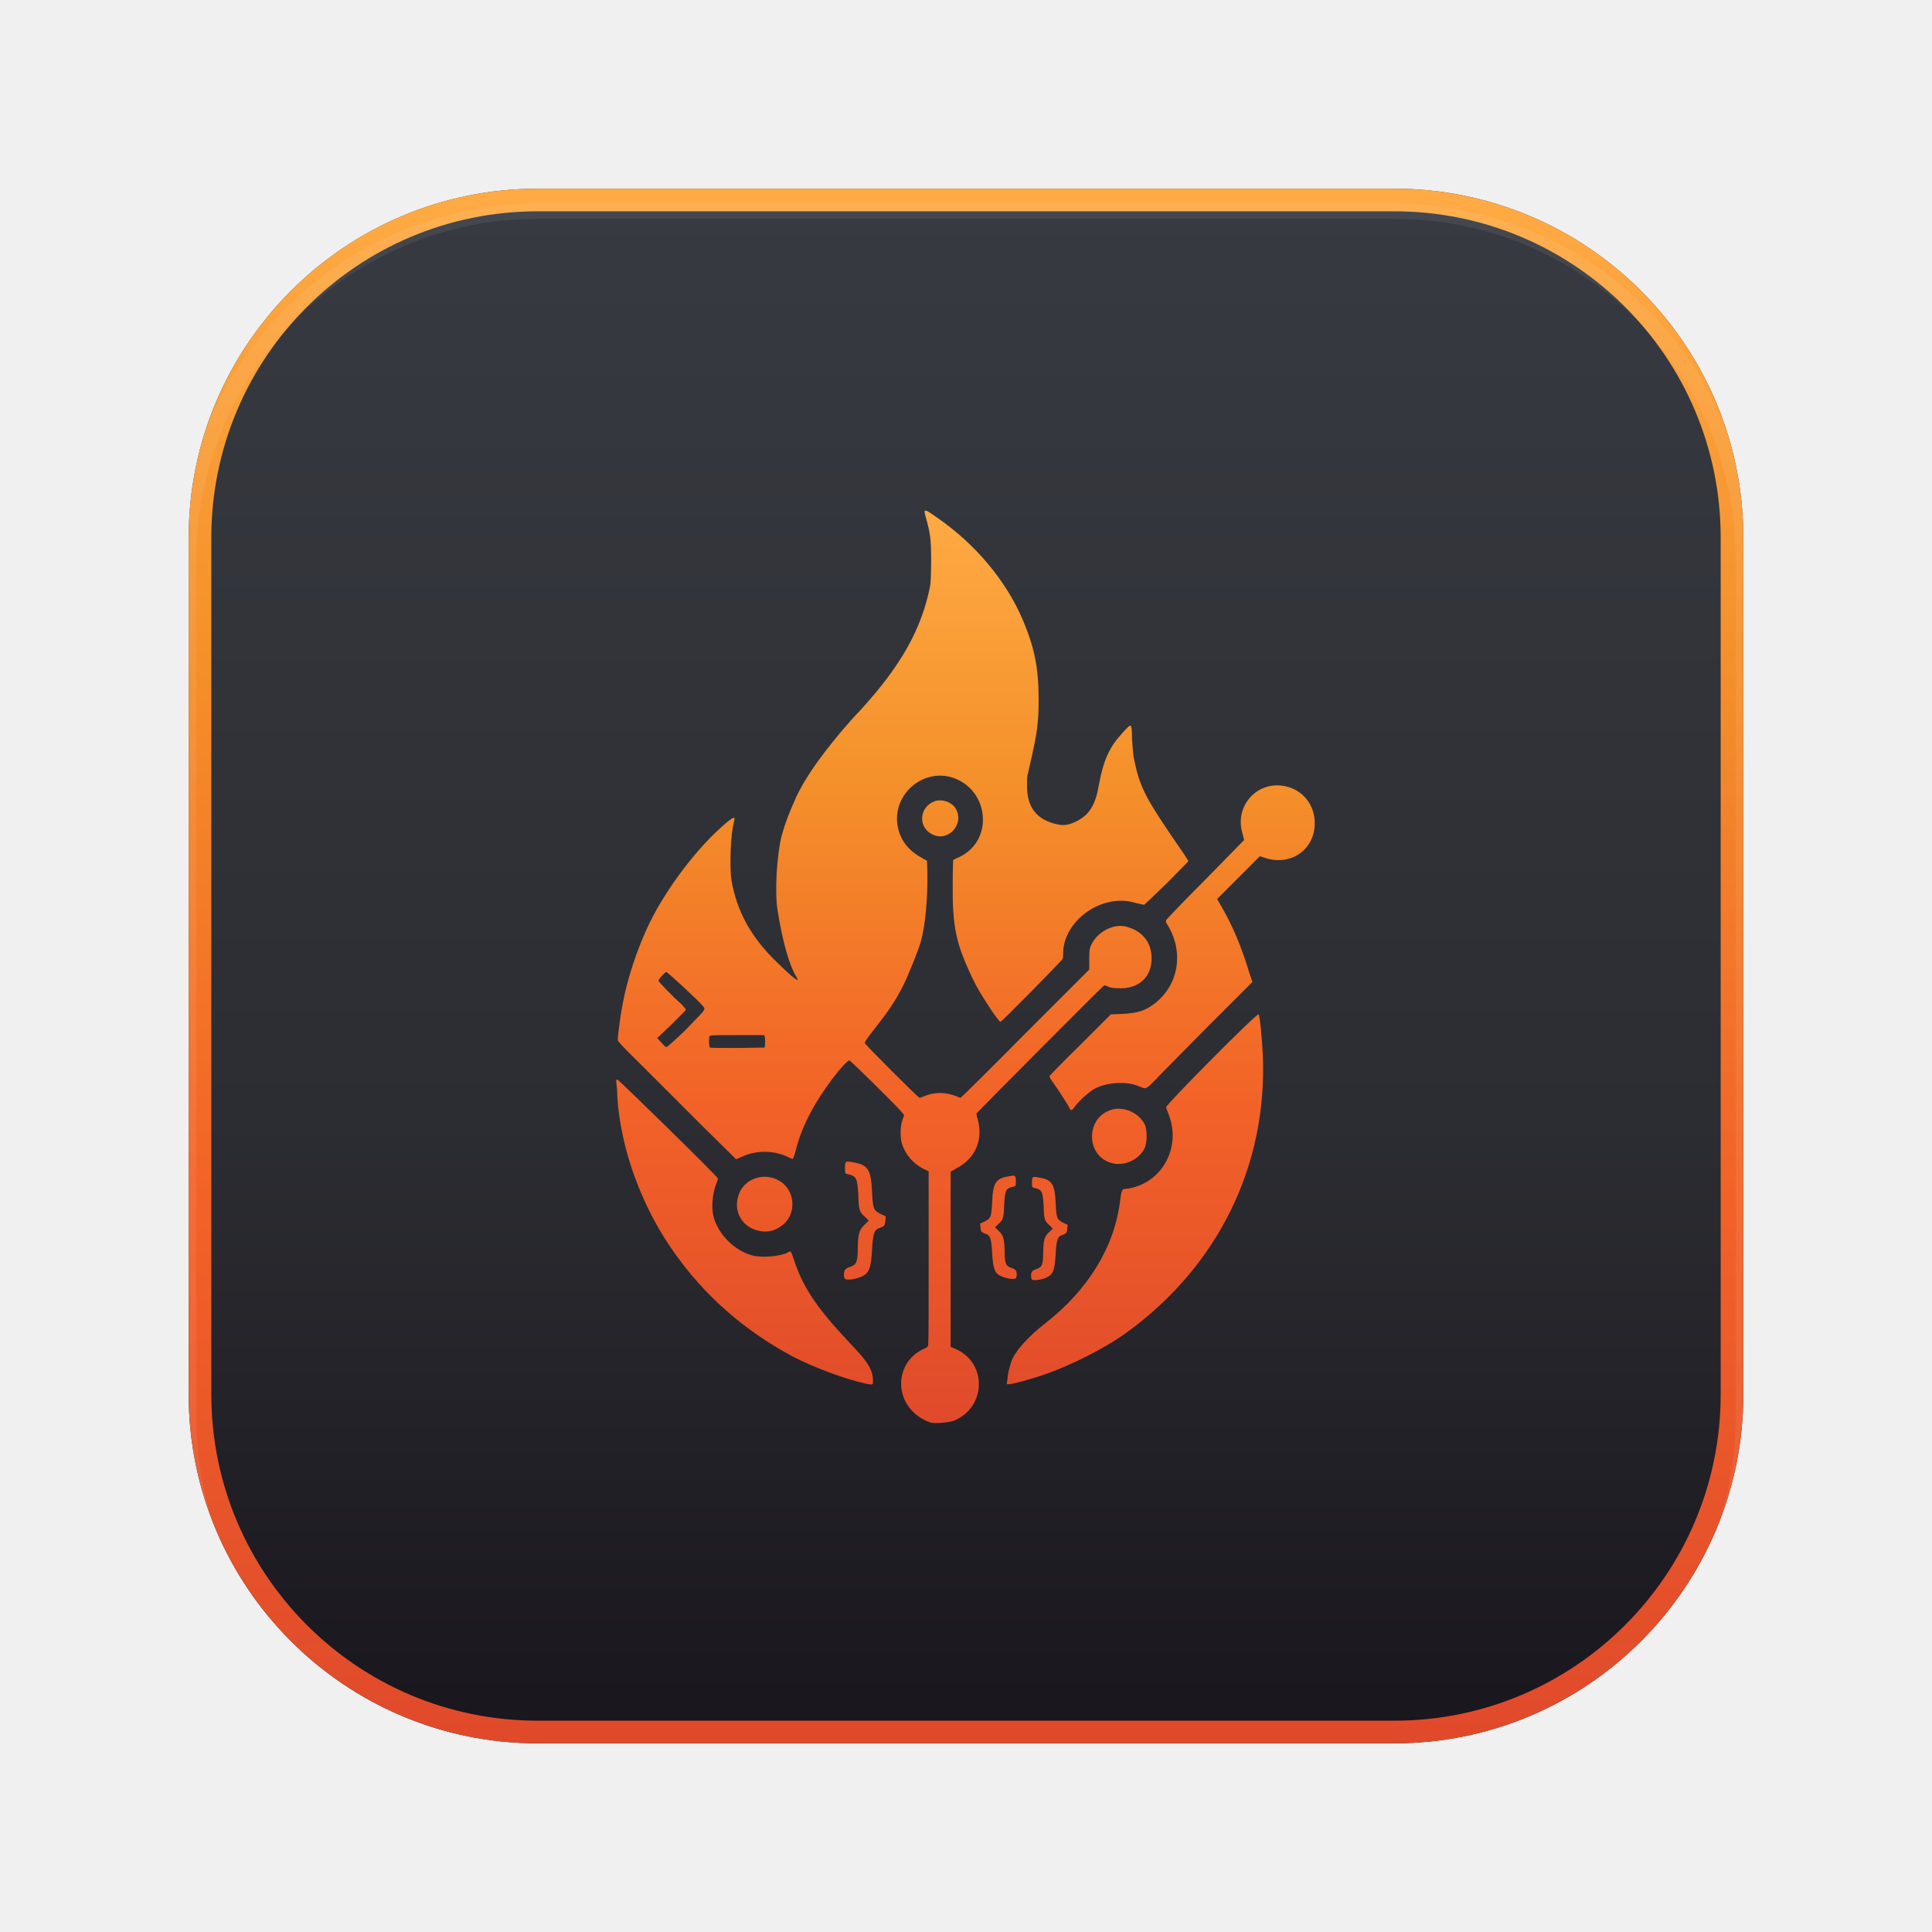
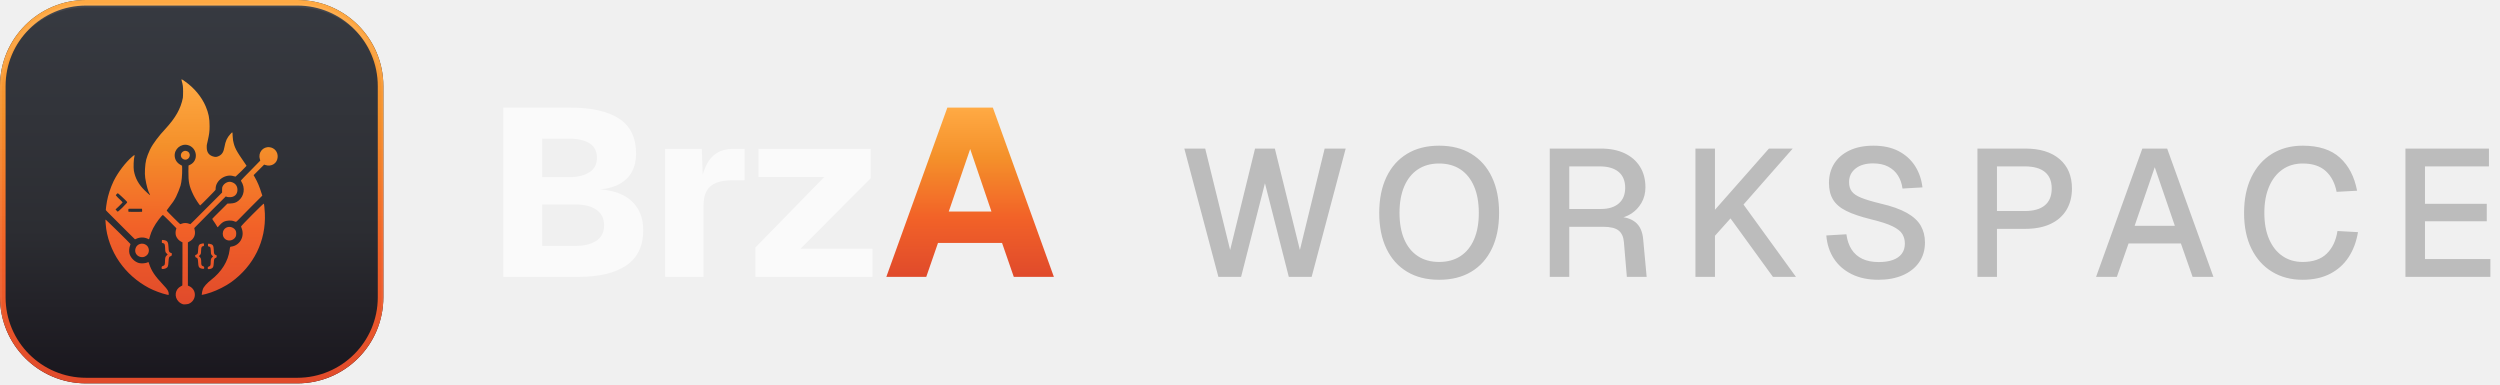
- <svg xmlns="http://www.w3.org/2000/svg" viewBox="0 0 1024 1024">
-   <defs>
-     <linearGradient id="brza-fire" gradientUnits="userSpaceOnUse" x1="0" y1="0.96" x2="0" y2="23.01">
-       <stop offset="0" stop-color="#FFAA44" />
-       <stop offset=".30" stop-color="#F4902A" />
-       <stop offset=".65" stop-color="#F26228" />
-       <stop offset="1" stop-color="#E04A2B" />
-     </linearGradient>
-     <linearGradient id="brza-fire-tile" x1="0" y1="0" x2="0" y2="1">
-       <stop offset="0" stop-color="#FFAA44" />
-       <stop offset=".30" stop-color="#F4902A" />
-       <stop offset=".65" stop-color="#F26228" />
-       <stop offset="1" stop-color="#E04A2B" />
-     </linearGradient>
-     <linearGradient id="brza-tile-dark" x1="0" y1="0" x2="0" y2="1">
-       <stop offset="0" stop-color="#373A41" />
-       <stop offset=".6" stop-color="#2C2D32" />
-       <stop offset="1" stop-color="#19161D" />
-     </linearGradient>
-     <linearGradient id="brza-tile-light" x1="0" y1="0" x2="0" y2="1">
-       <stop offset="0" stop-color="#FFFFFF" />
-       <stop offset="1" stop-color="#F6F6F8" />
-     </linearGradient>
-     <clipPath id="brza-tile-clip">
-       <rect x="100" y="100" width="824" height="824" rx="185" />
-     </clipPath>
-     <path id="brza-brace-close" d="M13.60 19.54C13.57 19.50 13.57 19.39 13.60 19.35C13.61 19.33 13.66 19.30 13.70 19.29C13.85 19.24 13.87 19.18 13.87 18.83C13.88 18.59 13.90 18.50 14.01 18.40L14.10 18.31L14.02 18.23C13.90 18.13 13.89 18.08 13.88 17.76C13.86 17.41 13.84 17.37 13.65 17.33C13.60 17.32 13.60 17.31 13.60 17.20C13.60 17.06 13.61 17.05 13.76 17.08C14.08 17.13 14.15 17.23 14.17 17.70C14.19 18.07 14.20 18.09 14.35 18.17L14.46 18.22L14.45 18.32C14.44 18.42 14.43 18.43 14.32 18.47C14.22 18.50 14.19 18.58 14.17 18.92C14.15 19.31 14.11 19.42 13.95 19.49C13.82 19.55 13.64 19.57 13.60 19.54Z" />
-   </defs>
-   <g id="tile">
-     <rect x="100" y="100" width="824" height="824" rx="185" fill="url(#brza-tile-dark)" />
-     <g clip-path="url(#brza-tile-clip)">
-       <rect x="100" y="100" width="824" height="824" rx="185" fill="none" stroke="url(#brza-fire-tile)" stroke-width="24" />
-       <rect x="100" y="100" width="824" height="824" rx="185" fill="none" stroke="#FFFFFF" stroke-opacity=".07" stroke-width="8" transform="translate(0 12)" />
+ <svg xmlns="http://www.w3.org/2000/svg" viewBox="0 0 650.19 100" width="650.19" height="100">
+   <g transform="translate(0 0) scale(0.121) translate(-100 -100)">
+     <defs>
+       <linearGradient id="brza-fire" gradientUnits="userSpaceOnUse" x1="0" y1="0.96" x2="0" y2="23.01">
+         <stop offset="0" stop-color="#FFAA44" />
+         <stop offset=".30" stop-color="#F4902A" />
+         <stop offset=".65" stop-color="#F26228" />
+         <stop offset="1" stop-color="#E04A2B" />
+       </linearGradient>
+       <linearGradient id="brza-fire-tile" x1="0" y1="0" x2="0" y2="1">
+         <stop offset="0" stop-color="#FFAA44" />
+         <stop offset=".30" stop-color="#F4902A" />
+         <stop offset=".65" stop-color="#F26228" />
+         <stop offset="1" stop-color="#E04A2B" />
+       </linearGradient>
+       <linearGradient id="brza-tile-dark" x1="0" y1="0" x2="0" y2="1">
+         <stop offset="0" stop-color="#373A41" />
+         <stop offset=".6" stop-color="#2C2D32" />
+         <stop offset="1" stop-color="#19161D" />
+       </linearGradient>
+       <linearGradient id="brza-tile-light" x1="0" y1="0" x2="0" y2="1">
+         <stop offset="0" stop-color="#FFFFFF" />
+         <stop offset="1" stop-color="#F6F6F8" />
+       </linearGradient>
+       <clipPath id="brza-tile-clip">
+         <rect x="100" y="100" width="824" height="824" rx="185" />
+       </clipPath>
+       <path id="brza-brace-close" d="M13.60 19.54C13.57 19.50 13.57 19.39 13.60 19.35C13.61 19.33 13.66 19.30 13.70 19.29C13.85 19.24 13.87 19.18 13.87 18.83C13.88 18.59 13.90 18.50 14.01 18.40L14.10 18.31L14.02 18.23C13.90 18.13 13.89 18.08 13.88 17.76C13.86 17.41 13.84 17.37 13.65 17.33C13.60 17.32 13.60 17.31 13.60 17.20C13.60 17.06 13.61 17.05 13.76 17.08C14.08 17.13 14.15 17.23 14.17 17.70C14.19 18.07 14.20 18.09 14.35 18.17L14.46 18.22L14.45 18.32C14.44 18.42 14.43 18.43 14.32 18.47C14.22 18.50 14.19 18.58 14.17 18.92C14.15 19.31 14.11 19.42 13.95 19.49C13.82 19.55 13.64 19.57 13.60 19.54Z" />
+     </defs>
+     <g id="tile">
+       <rect x="100" y="100" width="824" height="824" rx="185" fill="url(#brza-tile-dark)" />
+       <g clip-path="url(#brza-tile-clip)">
+         <rect x="100" y="100" width="824" height="824" rx="185" fill="none" stroke="url(#brza-fire-tile)" stroke-width="24" />
+         <rect x="100" y="100" width="824" height="824" rx="185" fill="none" stroke="#FFFFFF" stroke-opacity=".07" stroke-width="8" transform="translate(0 12)" />
+       </g>
+     </g>
+     <g id="flame" transform="translate(512 512) scale(22) translate(-12.01 -11.985)" fill="url(#brza-fire)">
+       <path id="flame-glyph" fill-rule="evenodd" d="M11.18 22.99C11.05 22.96 10.84 22.84 10.73 22.72C10.27 22.26 10.39 21.51 10.95 21.23C11.10 21.16 11.10 21.16 11.10 21.08C11.11 21.03 11.11 20.08 11.11 18.96L11.11 16.93L10.98 16.87C10.74 16.74 10.58 16.56 10.48 16.31C10.42 16.15 10.42 15.86 10.48 15.69L10.52 15.58L10.45 15.49C10.31 15.33 9.23 14.26 9.20 14.26C9.16 14.26 8.98 14.45 8.80 14.69C8.35 15.29 8.07 15.82 7.92 16.38C7.89 16.51 7.85 16.62 7.84 16.63C7.84 16.64 7.78 16.62 7.71 16.58C7.36 16.42 6.94 16.42 6.59 16.59L6.47 16.64L5.67 15.85C5.23 15.41 4.59 14.77 4.25 14.43C3.78 13.97 3.62 13.80 3.62 13.77C3.62 13.67 3.68 13.21 3.73 12.94C3.85 12.29 4.08 11.59 4.38 10.96C4.80 10.10 5.56 9.10 6.23 8.54C6.42 8.38 6.46 8.37 6.42 8.52C6.34 8.78 6.31 9.59 6.36 9.92C6.49 10.67 6.83 11.29 7.44 11.88C7.87 12.30 8.03 12.42 7.92 12.24C7.76 11.98 7.59 11.41 7.47 10.64C7.40 10.20 7.45 9.32 7.57 8.84C7.66 8.52 7.75 8.29 7.93 7.89C8.08 7.58 8.31 7.22 8.57 6.88C8.81 6.56 9.16 6.14 9.44 5.85C10.44 4.76 10.94 3.88 11.15 2.81C11.16 2.71 11.17 2.51 11.17 2.20C11.17 1.70 11.15 1.56 11.04 1.17C10.98 0.96 11.00 0.96 11.31 1.18C12.24 1.82 12.98 2.71 13.38 3.65C13.66 4.32 13.76 4.79 13.76 5.58C13.76 6.12 13.72 6.39 13.57 7.05C13.54 7.17 13.51 7.31 13.50 7.36C13.48 7.40 13.48 7.53 13.48 7.65C13.48 8.16 13.71 8.46 14.20 8.57C14.36 8.61 14.49 8.59 14.69 8.49C14.98 8.34 15.13 8.10 15.21 7.63C15.32 7.03 15.46 6.72 15.77 6.38C16.01 6.12 16.00 6.11 16.01 6.52C16.02 6.70 16.04 6.90 16.05 6.96C16.20 7.70 16.31 7.91 17.27 9.30L17.37 9.46L16.86 9.98C16.57 10.26 16.32 10.50 16.30 10.51C16.29 10.51 16.20 10.49 16.11 10.47C15.31 10.21 14.35 10.88 14.35 11.69C14.35 11.73 14.35 11.79 14.34 11.81C14.32 11.86 12.87 13.33 12.84 13.33C12.79 13.33 12.32 12.61 12.19 12.33C11.76 11.44 11.68 11.04 11.69 9.98C11.69 9.68 11.70 9.43 11.70 9.43C11.71 9.43 11.77 9.39 11.85 9.36C12.71 8.95 12.56 7.68 11.63 7.43C10.96 7.26 10.30 7.82 10.35 8.51C10.38 8.88 10.58 9.18 10.93 9.37L11.07 9.45L11.08 9.72C11.09 10.35 11.03 11.03 10.92 11.40C10.86 11.62 10.61 12.23 10.49 12.47C10.28 12.87 10.19 13.01 9.69 13.65C9.62 13.74 9.57 13.82 9.57 13.84C9.58 13.88 10.86 15.16 10.89 15.16C10.91 15.16 10.96 15.14 11.01 15.12C11.24 15.02 11.52 15.02 11.77 15.12C11.82 15.14 11.87 15.16 11.88 15.16C11.89 15.16 12.59 14.47 13.44 13.61L14.98 12.07L14.98 11.81C14.98 11.59 14.99 11.55 15.03 11.47C15.18 11.16 15.55 10.97 15.84 11.03C16.23 11.12 16.46 11.38 16.48 11.75C16.51 12.24 16.17 12.56 15.65 12.52C15.56 12.52 15.46 12.50 15.43 12.48C15.39 12.46 15.35 12.45 15.34 12.45C15.32 12.45 12.28 15.51 12.26 15.54C12.26 15.55 12.27 15.61 12.29 15.67C12.43 16.17 12.24 16.62 11.78 16.86L11.64 16.94L11.64 19.05L11.64 21.16L11.78 21.22C12.53 21.57 12.49 22.62 11.72 22.94C11.61 22.98 11.30 23.01 11.18 22.99ZM9.61 22.05C9.13 21.95 8.32 21.65 7.83 21.39C6.67 20.77 5.70 19.92 4.96 18.86C4.19 17.77 3.69 16.39 3.61 15.14C3.61 15.04 3.60 14.90 3.59 14.84C3.58 14.74 3.58 14.72 3.61 14.72C3.64 14.72 6.02 17.05 6.03 17.10C6.04 17.11 6.02 17.17 5.99 17.24C5.90 17.47 5.87 17.81 5.93 18.03C6.04 18.45 6.44 18.85 6.87 18.96C7.11 19.02 7.54 18.98 7.71 18.89C7.79 18.84 7.79 18.84 7.85 19.02C8.08 19.73 8.40 20.21 9.26 21.12C9.66 21.54 9.77 21.72 9.77 21.99C9.77 22.08 9.76 22.08 9.61 22.05ZM13.01 21.93C13.02 21.81 13.03 21.75 13.10 21.52C13.17 21.29 13.51 20.91 13.91 20.60C14.94 19.80 15.58 18.77 15.72 17.66C15.76 17.36 15.76 17.36 15.89 17.35C16.70 17.24 17.19 16.40 16.91 15.61C16.87 15.51 16.84 15.41 16.83 15.39C16.82 15.33 19.02 13.11 19.06 13.15C19.09 13.19 19.14 13.71 19.16 14.11C19.28 16.79 18.08 19.23 15.86 20.83C15.35 21.20 14.51 21.62 13.89 21.83C13.58 21.94 13.13 22.06 13.05 22.06L12.99 22.06L13.01 21.93ZM7.00 18.36C6.62 18.27 6.41 17.91 6.52 17.54C6.64 17.08 7.22 16.91 7.60 17.22C7.92 17.49 7.90 18.02 7.56 18.25C7.38 18.38 7.20 18.41 7.00 18.36ZM15.51 16.73C14.89 16.55 14.89 15.64 15.51 15.45C15.80 15.36 16.16 15.51 16.31 15.79C16.38 15.91 16.38 16.25 16.31 16.38C16.17 16.66 15.81 16.82 15.51 16.73ZM14.50 15.40C14.46 15.31 14.14 14.83 14.07 14.74C14.04 14.70 14.02 14.65 14.02 14.64C14.03 14.62 14.36 14.28 14.77 13.88L15.50 13.15L15.77 13.14C16.16 13.12 16.34 13.06 16.58 12.87C17.15 12.41 17.26 11.61 16.85 10.97C16.82 10.92 16.82 10.91 16.84 10.87C16.86 10.84 17.28 10.40 17.79 9.89L18.71 8.95L18.67 8.79C18.48 8.16 18.98 7.56 19.62 7.64C20.11 7.70 20.44 8.11 20.41 8.60C20.38 9.21 19.81 9.58 19.21 9.38L19.09 9.34L18.58 9.85L18.06 10.37L18.18 10.58C18.45 11.05 18.65 11.54 18.83 12.13L18.91 12.37L17.83 13.45C17.24 14.05 16.67 14.62 16.58 14.72C16.34 14.96 16.36 14.96 16.17 14.88C15.88 14.76 15.44 14.78 15.13 14.93C14.98 15.01 14.76 15.21 14.64 15.36C14.56 15.48 14.54 15.48 14.50 15.40ZM7.17 13.85C7.17 13.79 7.17 13.72 7.16 13.69L7.15 13.65L6.50 13.65C5.92 13.65 5.84 13.65 5.83 13.68C5.81 13.74 5.82 13.94 5.84 13.95C5.86 13.96 6.16 13.96 6.51 13.96L7.16 13.95L7.17 13.85ZM5.22 13.56C5.43 13.34 5.64 13.13 5.67 13.09C5.72 13.01 5.72 13.01 5.68 12.96C5.58 12.83 4.82 12.13 4.79 12.13C4.76 12.13 4.60 12.30 4.60 12.34C4.60 12.36 4.92 12.70 5.16 12.91C5.21 12.97 5.26 13.02 5.26 13.04C5.26 13.05 5.10 13.21 4.92 13.39L4.57 13.72L4.67 13.83C4.72 13.89 4.78 13.94 4.79 13.94C4.81 13.94 5.00 13.77 5.22 13.56ZM11.21 8.82C10.82 8.64 10.89 8.10 11.31 8.00C11.47 7.97 11.68 8.05 11.76 8.19C11.98 8.55 11.60 9.00 11.21 8.82Z" />
+       <use href="#brza-brace-close" />
+       <use href="#brza-brace-close" transform="matrix(-1 0 0 1 26.81 -0.03)" />
+       <use href="#brza-brace-close" transform="matrix(1.143 0 0 1.143 -6.45 -2.81)" />
    </g>
  </g>
-   <g id="flame" transform="translate(512 512) scale(22) translate(-12.01 -11.985)" fill="url(#brza-fire)">
-     <path id="flame-glyph" fill-rule="evenodd" d="M11.18 22.99C11.05 22.96 10.84 22.84 10.73 22.72C10.27 22.26 10.39 21.51 10.95 21.23C11.10 21.16 11.10 21.16 11.10 21.08C11.11 21.03 11.11 20.08 11.11 18.96L11.11 16.93L10.98 16.87C10.74 16.74 10.58 16.56 10.48 16.31C10.42 16.15 10.42 15.86 10.48 15.69L10.52 15.58L10.45 15.49C10.31 15.33 9.23 14.26 9.20 14.26C9.16 14.26 8.98 14.45 8.80 14.69C8.35 15.29 8.07 15.82 7.92 16.38C7.89 16.51 7.85 16.62 7.84 16.63C7.84 16.64 7.78 16.62 7.71 16.58C7.36 16.42 6.94 16.42 6.59 16.59L6.47 16.64L5.67 15.85C5.23 15.41 4.59 14.77 4.25 14.43C3.78 13.97 3.62 13.80 3.62 13.77C3.62 13.67 3.68 13.21 3.73 12.94C3.85 12.29 4.08 11.59 4.38 10.96C4.80 10.10 5.56 9.10 6.23 8.54C6.42 8.38 6.46 8.37 6.42 8.52C6.34 8.78 6.31 9.59 6.36 9.92C6.49 10.67 6.83 11.29 7.44 11.88C7.87 12.30 8.03 12.42 7.92 12.24C7.76 11.98 7.59 11.41 7.47 10.64C7.40 10.20 7.45 9.32 7.57 8.84C7.66 8.52 7.75 8.29 7.93 7.89C8.08 7.58 8.31 7.22 8.57 6.88C8.81 6.56 9.16 6.14 9.44 5.85C10.44 4.76 10.94 3.88 11.15 2.81C11.16 2.71 11.17 2.51 11.17 2.20C11.17 1.70 11.15 1.56 11.04 1.17C10.98 0.96 11.00 0.96 11.31 1.18C12.24 1.82 12.98 2.71 13.38 3.65C13.66 4.32 13.76 4.79 13.76 5.58C13.76 6.12 13.72 6.39 13.57 7.05C13.54 7.17 13.51 7.31 13.50 7.36C13.48 7.40 13.48 7.53 13.48 7.65C13.48 8.16 13.71 8.46 14.20 8.57C14.36 8.61 14.49 8.59 14.69 8.49C14.98 8.34 15.13 8.10 15.21 7.63C15.32 7.03 15.46 6.72 15.77 6.38C16.01 6.12 16.00 6.11 16.01 6.52C16.02 6.70 16.04 6.90 16.05 6.96C16.20 7.70 16.31 7.91 17.27 9.30L17.37 9.46L16.86 9.98C16.57 10.26 16.32 10.50 16.30 10.51C16.29 10.51 16.20 10.49 16.11 10.47C15.31 10.21 14.35 10.88 14.35 11.69C14.35 11.73 14.35 11.79 14.34 11.81C14.32 11.86 12.87 13.33 12.84 13.33C12.79 13.33 12.32 12.61 12.19 12.33C11.76 11.44 11.68 11.04 11.69 9.98C11.69 9.68 11.70 9.43 11.70 9.43C11.71 9.43 11.77 9.39 11.85 9.36C12.71 8.95 12.56 7.68 11.63 7.43C10.96 7.26 10.30 7.82 10.35 8.51C10.38 8.88 10.58 9.18 10.93 9.37L11.07 9.45L11.08 9.72C11.09 10.35 11.03 11.03 10.92 11.40C10.86 11.62 10.61 12.23 10.49 12.47C10.28 12.87 10.19 13.01 9.69 13.65C9.62 13.74 9.57 13.82 9.57 13.84C9.58 13.88 10.86 15.16 10.89 15.16C10.91 15.16 10.96 15.14 11.01 15.12C11.24 15.02 11.52 15.02 11.77 15.12C11.82 15.14 11.87 15.16 11.88 15.16C11.89 15.16 12.59 14.47 13.44 13.61L14.98 12.07L14.98 11.81C14.98 11.59 14.99 11.55 15.03 11.47C15.18 11.16 15.55 10.97 15.84 11.03C16.23 11.12 16.46 11.38 16.48 11.75C16.51 12.24 16.17 12.56 15.65 12.52C15.56 12.52 15.46 12.50 15.43 12.48C15.39 12.46 15.35 12.45 15.34 12.45C15.32 12.45 12.28 15.51 12.26 15.54C12.26 15.55 12.27 15.61 12.29 15.67C12.43 16.17 12.24 16.62 11.78 16.86L11.64 16.94L11.64 19.05L11.64 21.16L11.78 21.22C12.53 21.57 12.49 22.62 11.72 22.94C11.61 22.98 11.30 23.01 11.18 22.99ZM9.61 22.05C9.13 21.95 8.32 21.65 7.83 21.39C6.67 20.77 5.70 19.92 4.96 18.86C4.19 17.77 3.69 16.39 3.61 15.14C3.61 15.04 3.60 14.90 3.59 14.84C3.58 14.74 3.58 14.72 3.61 14.72C3.64 14.72 6.02 17.05 6.03 17.10C6.04 17.11 6.02 17.17 5.99 17.24C5.90 17.47 5.87 17.81 5.93 18.03C6.04 18.45 6.44 18.85 6.87 18.96C7.11 19.02 7.54 18.98 7.71 18.89C7.79 18.84 7.79 18.84 7.85 19.02C8.08 19.73 8.40 20.21 9.26 21.12C9.66 21.54 9.77 21.72 9.77 21.99C9.77 22.08 9.76 22.08 9.61 22.05ZM13.01 21.93C13.02 21.81 13.03 21.75 13.10 21.52C13.17 21.29 13.51 20.91 13.91 20.60C14.94 19.80 15.58 18.77 15.72 17.66C15.76 17.36 15.76 17.36 15.89 17.35C16.70 17.24 17.19 16.40 16.91 15.61C16.87 15.51 16.84 15.41 16.83 15.39C16.82 15.33 19.02 13.11 19.06 13.15C19.09 13.19 19.14 13.71 19.16 14.11C19.28 16.79 18.08 19.23 15.86 20.83C15.35 21.20 14.51 21.62 13.89 21.83C13.58 21.94 13.13 22.06 13.05 22.06L12.99 22.06L13.01 21.93ZM7.00 18.36C6.62 18.27 6.41 17.91 6.52 17.54C6.64 17.08 7.22 16.91 7.60 17.22C7.92 17.49 7.90 18.02 7.56 18.25C7.38 18.38 7.20 18.41 7.00 18.36ZM15.51 16.73C14.89 16.55 14.89 15.64 15.51 15.45C15.80 15.36 16.16 15.51 16.31 15.79C16.38 15.91 16.38 16.25 16.31 16.38C16.17 16.66 15.81 16.82 15.51 16.73ZM14.50 15.40C14.46 15.31 14.14 14.83 14.07 14.74C14.04 14.70 14.02 14.65 14.02 14.64C14.03 14.62 14.36 14.28 14.77 13.88L15.50 13.15L15.77 13.14C16.16 13.12 16.34 13.06 16.58 12.87C17.15 12.41 17.26 11.61 16.85 10.97C16.82 10.92 16.82 10.91 16.84 10.87C16.86 10.84 17.28 10.40 17.79 9.89L18.71 8.95L18.67 8.79C18.48 8.16 18.98 7.56 19.62 7.64C20.11 7.70 20.44 8.11 20.41 8.60C20.38 9.21 19.81 9.58 19.21 9.38L19.09 9.34L18.58 9.85L18.06 10.37L18.18 10.58C18.45 11.05 18.65 11.54 18.83 12.13L18.91 12.37L17.83 13.45C17.24 14.05 16.67 14.62 16.58 14.72C16.34 14.96 16.36 14.96 16.17 14.88C15.88 14.76 15.44 14.78 15.13 14.93C14.98 15.01 14.76 15.21 14.64 15.36C14.56 15.48 14.54 15.48 14.50 15.40ZM7.17 13.85C7.17 13.79 7.17 13.72 7.16 13.69L7.15 13.65L6.50 13.65C5.92 13.65 5.84 13.65 5.83 13.68C5.81 13.74 5.82 13.94 5.84 13.95C5.86 13.96 6.16 13.96 6.51 13.96L7.16 13.95L7.17 13.85ZM5.22 13.56C5.43 13.34 5.64 13.13 5.67 13.09C5.72 13.01 5.72 13.01 5.68 12.96C5.58 12.83 4.82 12.13 4.79 12.13C4.76 12.13 4.60 12.30 4.60 12.34C4.60 12.36 4.92 12.70 5.16 12.91C5.21 12.97 5.26 13.02 5.26 13.04C5.26 13.05 5.10 13.21 4.92 13.39L4.57 13.72L4.67 13.83C4.72 13.89 4.78 13.94 4.79 13.94C4.81 13.94 5.00 13.77 5.22 13.56ZM11.21 8.82C10.82 8.64 10.89 8.10 11.31 8.00C11.47 7.97 11.68 8.05 11.76 8.19C11.98 8.55 11.60 9.00 11.21 8.82Z" />
-     <use href="#brza-brace-close" />
-     <use href="#brza-brace-close" transform="matrix(-1 0 0 1 26.81 -0.03)" />
-     <use href="#brza-brace-close" transform="matrix(1.143 0 0 1.143 -6.45 -2.81)" />
-   </g>
+   <path fill="#FAFAFA" transform="translate(126.5 72.01) scale(0.62)" d="M7.10 -0.00L7.10 -71.00L35.28 -71.00Q48.58 -71.00 55.69 -66.36Q62.79 -61.73 62.79 -51.69Q62.79 -47.30 61.04 -44.08Q59.28 -40.86 55.86 -38.98Q52.44 -37.10 47.55 -36.68L47.52 -36.72Q56.48 -36.09 61.14 -31.59Q65.79 -27.09 65.79 -19.57Q65.79 -9.66 58.72 -4.83Q51.65 -0.00 38.58 -0.00ZM23.40 -13.02L37.67 -13.02Q42.87 -13.02 46.12 -15.15Q49.37 -17.27 49.37 -21.61Q49.37 -25.95 46.16 -28.15Q42.94 -30.36 37.67 -30.36L23.40 -30.36ZM23.40 -41.84L34.72 -41.84Q40.00 -41.84 43.19 -43.88Q46.37 -45.92 46.37 -49.89Q46.37 -54.09 43.26 -56.04Q40.16 -57.98 34.72 -57.98L23.40 -57.98ZM74.98 -0.00L74.98 -53.70L90.36 -53.70L90.90 -37.78L89.68 -38.01Q91.03 -46.35 94.35 -50.03Q97.66 -53.70 103.54 -53.70L108.32 -53.70L108.32 -40.52L103.43 -40.52Q99.22 -40.52 96.50 -39.49Q93.78 -38.46 92.43 -36.13Q91.08 -33.81 91.08 -29.83L91.08 -0.00ZM112.84 -0.00L112.84 -12.32L141.72 -41.89L114.12 -41.89L114.12 -53.70L161.21 -53.70L161.21 -41.38L131.77 -11.81L161.94 -11.81L161.94 -0.00Z" />
+   <path fill="url(#brza-fire-tile)" transform="translate(126.5 72.01) scale(0.62)" d="M167.76 -0.00L193.36 -71.00L212.45 -71.00L238.05 -0.00L221.23 -0.00L216.30 -14.25L189.44 -14.25L184.51 -0.00ZM193.95 -27.41L211.86 -27.41L202.94 -53.63Z" />
+   <path fill="#BCBCBC" transform="translate(306.244 72.01) scale(0.47)" d="M22.62 -0.00L3.76 -71.00L15.32 -71.00L29.12 -14.88L42.90 -71.00L53.86 -71.00L67.72 -14.88L81.42 -71.00L93.06 -71.00L74.22 -0.00L61.58 -0.00L48.38 -51.80L35.18 -0.00ZM144.74 1.60Q134.42 1.60 127.00 -2.86Q119.58 -7.32 115.60 -15.62Q111.62 -23.92 111.62 -35.40Q111.62 -46.88 115.60 -55.23Q119.58 -63.58 127.00 -68.09Q134.41 -72.60 144.74 -72.60Q155.16 -72.60 162.57 -68.09Q169.98 -63.58 173.96 -55.23Q177.94 -46.88 177.94 -35.40Q177.94 -23.92 173.96 -15.62Q169.98 -7.32 162.57 -2.86Q155.16 1.60 144.74 1.60ZM144.74 -8.26Q151.66 -8.26 156.57 -11.48Q161.48 -14.71 164.10 -20.77Q166.72 -26.84 166.72 -35.40Q166.72 -43.96 164.10 -50.08Q161.48 -56.20 156.57 -59.47Q151.65 -62.74 144.73 -62.74Q137.90 -62.74 132.99 -59.47Q128.08 -56.20 125.46 -50.08Q122.84 -43.96 122.84 -35.40Q122.84 -26.84 125.46 -20.77Q128.08 -14.71 132.99 -11.48Q137.90 -8.26 144.74 -8.26ZM205.98 -0.00L205.98 -71.00L234.28 -71.00Q241.88 -71.00 247.39 -68.40Q252.90 -65.80 255.91 -60.98Q258.92 -56.16 258.92 -49.60Q258.92 -44.76 256.74 -40.99Q254.56 -37.22 251.04 -34.96Q247.52 -32.70 243.46 -32.36L242.94 -33.28Q249.64 -33.28 253.38 -30.25Q257.12 -27.22 257.68 -20.72L259.60 -0.00L248.64 -0.00L247.00 -19.32Q246.64 -23.62 244.06 -25.67Q241.48 -27.72 235.56 -27.72L216.78 -27.72L216.78 -0.00ZM216.78 -37.58L234.44 -37.58Q240.62 -37.58 244.17 -40.63Q247.72 -43.68 247.72 -49.30Q247.72 -55.02 244.09 -58.08Q240.46 -61.14 233.56 -61.14L216.78 -61.14ZM286.60 -0.00L286.60 -71.00L297.40 -71.00L297.40 -37.14L327.26 -71.00L340.42 -71.00L313.20 -40.02L342.22 -0.00L329.48 -0.00L306.00 -32.36L297.40 -22.76L297.40 -0.00ZM387.84 1.60Q379.32 1.60 373.06 -1.50Q366.80 -4.60 363.20 -10.10Q359.60 -15.60 359.02 -22.92L370.12 -23.58Q370.78 -18.64 373.00 -15.19Q375.22 -11.74 378.97 -9.97Q382.72 -8.20 388.04 -8.20Q392.64 -8.20 395.86 -9.37Q399.08 -10.54 400.78 -12.82Q402.48 -15.10 402.48 -18.40Q402.48 -21.42 401.05 -23.75Q399.62 -26.08 395.59 -28.03Q391.56 -29.98 383.68 -31.88Q375.18 -33.96 370.10 -36.49Q365.02 -39.02 362.75 -42.74Q360.48 -46.46 360.48 -52.00Q360.48 -58.12 363.44 -62.76Q366.40 -67.40 371.92 -70.00Q377.44 -72.60 385.08 -72.60Q393.22 -72.60 398.98 -69.60Q404.74 -66.60 408.09 -61.40Q411.44 -56.20 412.22 -49.52L401.16 -48.88Q400.64 -52.98 398.64 -56.12Q396.64 -59.26 393.21 -61.03Q389.78 -62.80 384.88 -62.80Q378.76 -62.80 375.18 -59.94Q371.60 -57.08 371.60 -52.44Q371.60 -49.36 373.07 -47.34Q374.54 -45.32 378.27 -43.80Q382.00 -42.28 388.92 -40.60Q398.14 -38.48 403.56 -35.42Q408.98 -32.36 411.29 -28.30Q413.60 -24.24 413.60 -19.04Q413.60 -12.70 410.35 -8.05Q407.10 -3.40 401.31 -0.90Q395.52 1.60 387.84 1.60ZM442.64 -0.00L442.64 -71.00L469.12 -71.00Q481.32 -71.00 488.13 -65.14Q494.94 -59.28 494.94 -48.94Q494.94 -42.02 491.85 -36.97Q488.76 -31.92 482.99 -29.25Q477.22 -26.58 469.12 -26.58L453.44 -26.58L453.44 -0.00ZM453.44 -36.44L468.82 -36.44Q476.14 -36.44 479.94 -39.59Q483.74 -42.74 483.74 -48.94Q483.74 -54.98 479.95 -58.06Q476.16 -61.14 468.82 -61.14L453.44 -61.14ZM508.28 -0.00L533.88 -71.00L547.62 -71.00L573.22 -0.00L561.70 -0.00L555.22 -18.50L526.26 -18.50L519.78 -0.00ZM529.62 -28.26L551.88 -28.26L540.76 -60.68ZM622.56 1.60Q612.98 1.60 605.67 -2.84Q598.36 -7.28 594.27 -15.57Q590.18 -23.86 590.18 -35.40Q590.18 -46.84 594.22 -55.19Q598.26 -63.54 605.58 -68.07Q612.90 -72.60 622.64 -72.60Q635.88 -72.60 643.19 -65.98Q650.50 -59.36 652.72 -47.68L641.38 -47.06Q639.98 -54.36 635.38 -58.55Q630.78 -62.74 622.64 -62.74Q616.22 -62.74 611.45 -59.43Q606.68 -56.12 604.04 -49.99Q601.40 -43.86 601.40 -35.40Q601.40 -26.90 604.06 -20.82Q606.72 -14.74 611.49 -11.50Q616.26 -8.26 622.60 -8.26Q631.20 -8.26 635.92 -12.85Q640.64 -17.44 641.86 -25.38L653.22 -24.76Q651.88 -16.74 647.98 -10.83Q644.08 -4.92 637.69 -1.66Q631.30 1.60 622.56 1.60ZM679.48 -0.00L679.48 -71.00L725.68 -71.00L725.68 -61.14L690.28 -61.14L690.28 -40.44L724.48 -40.44L724.48 -30.76L690.28 -30.76L690.28 -9.86L726.48 -9.86L726.48 -0.00Z" />
</svg>
